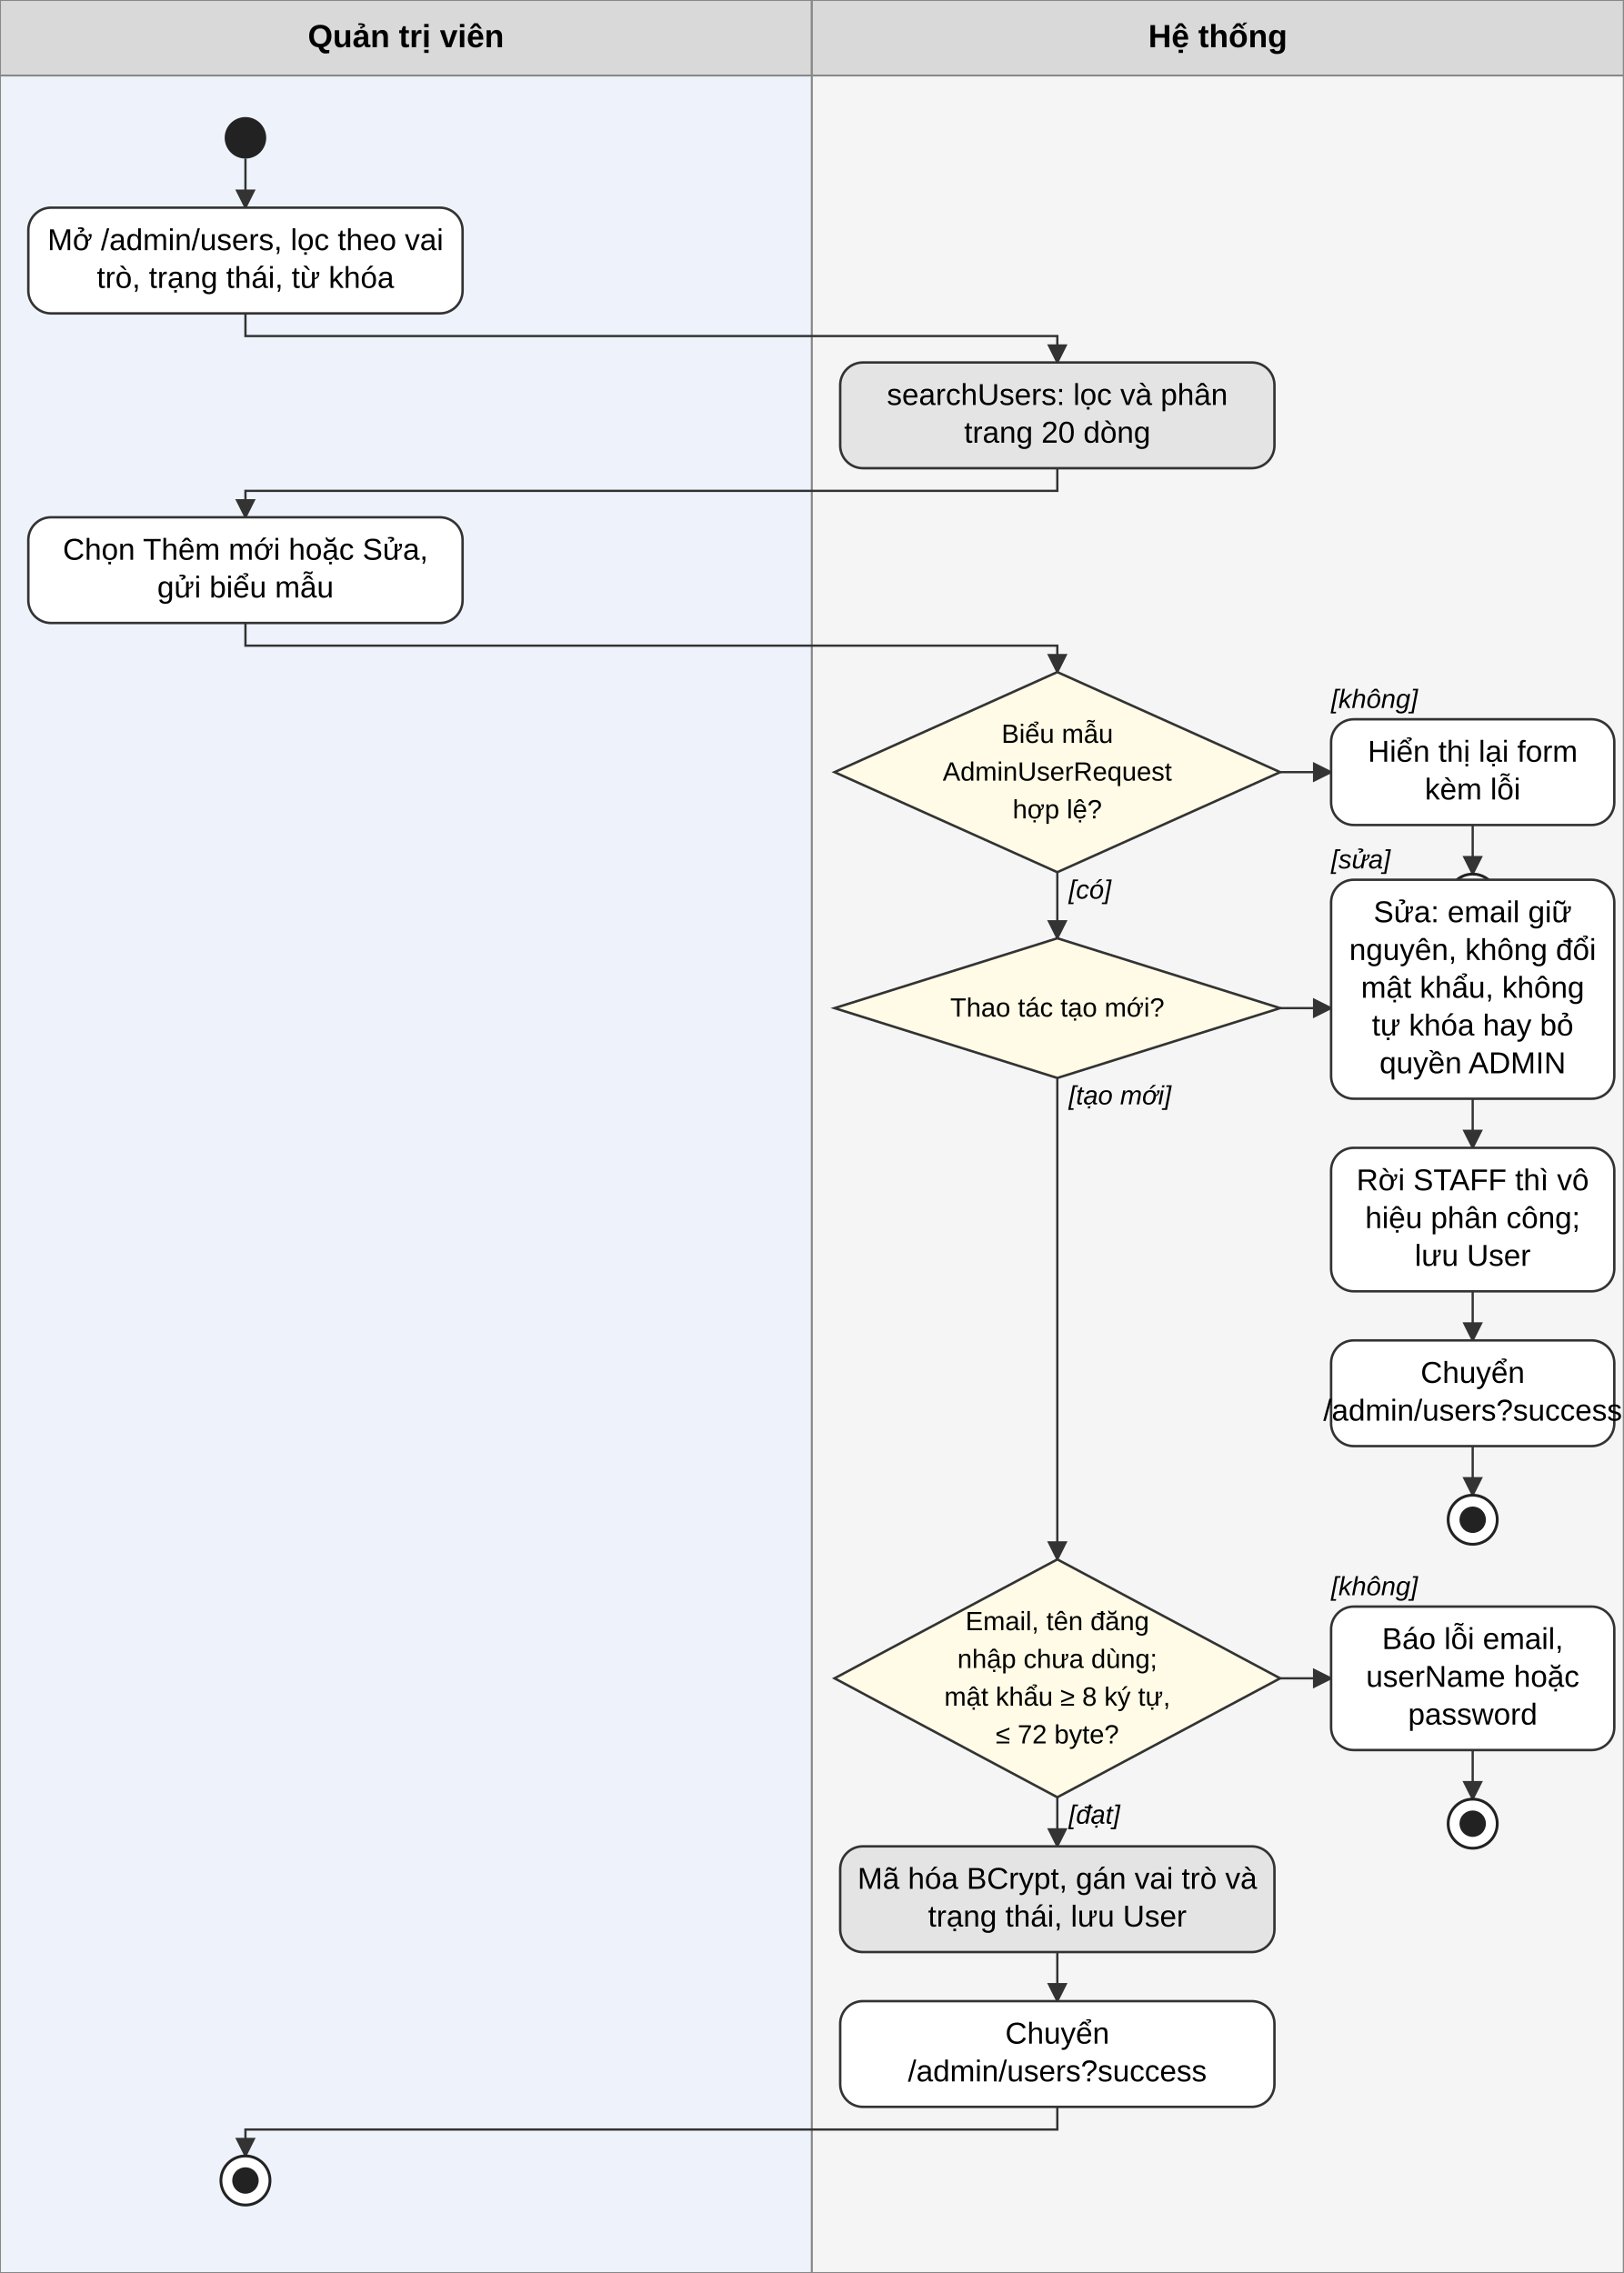
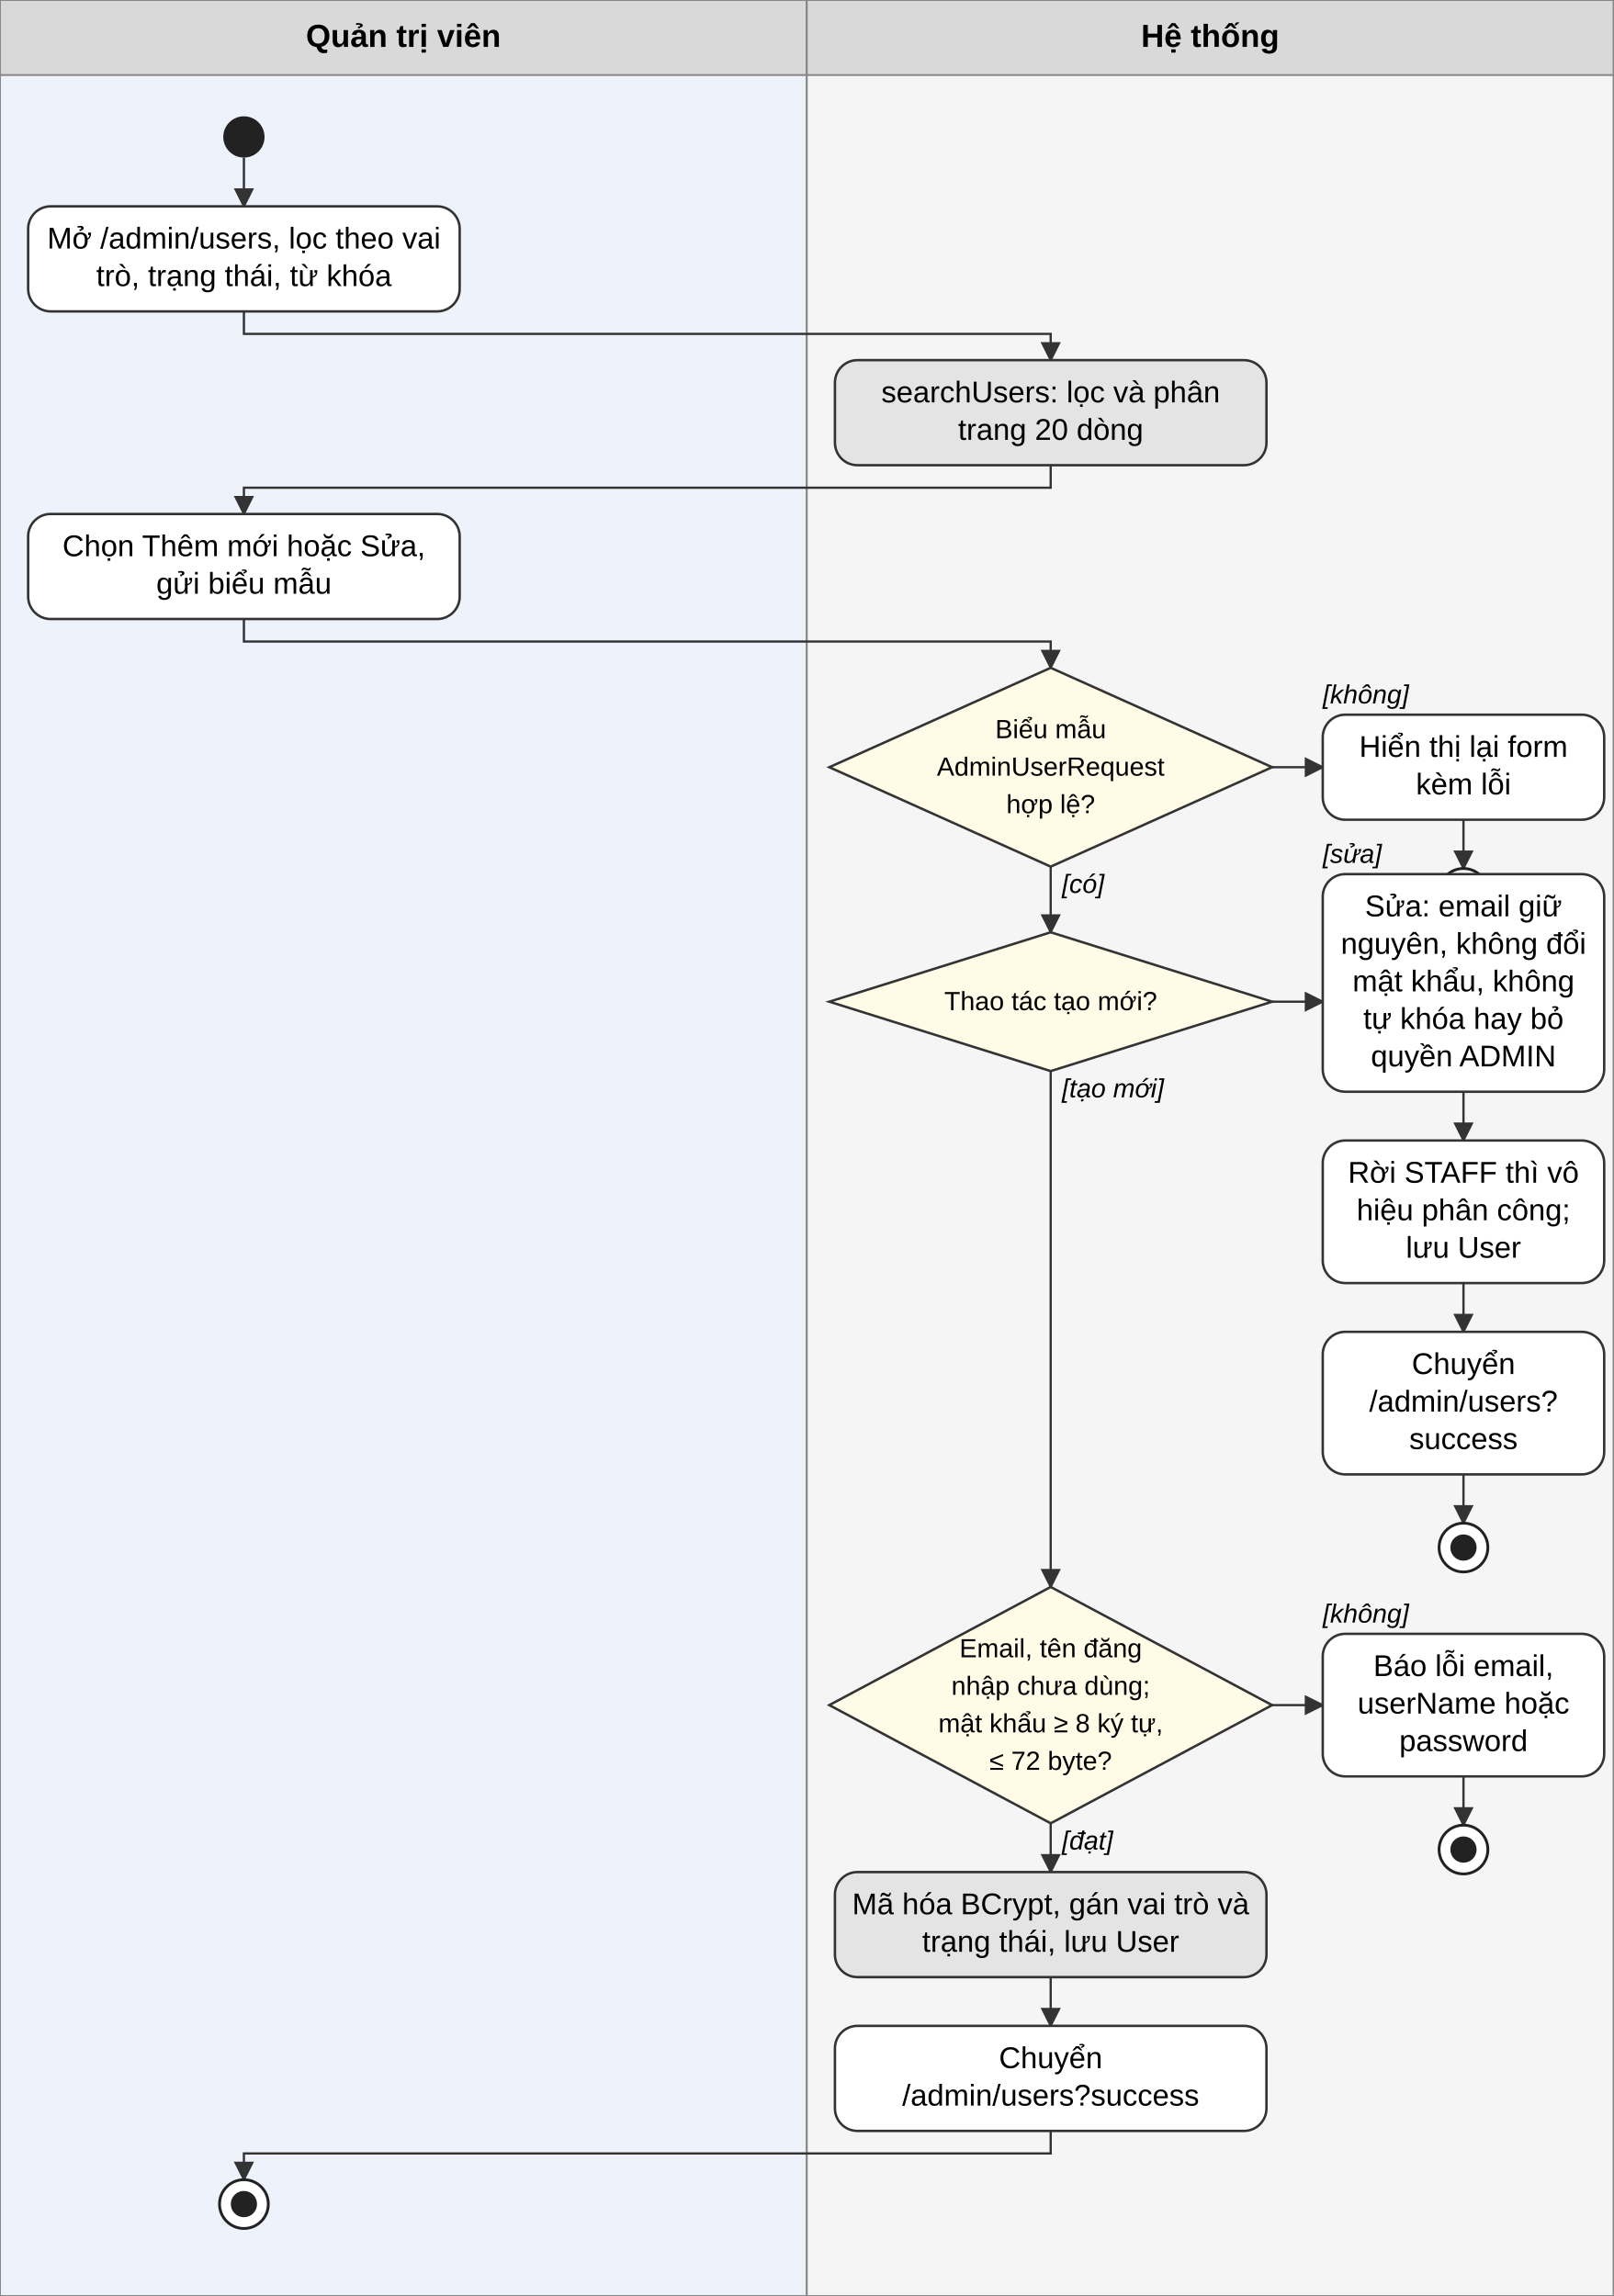
- <svg xmlns="http://www.w3.org/2000/svg" width="860" height="1204.0" viewBox="0 0 860 1204.0" font-family="Arial, Helvetica, sans-serif" font-size="16">
+ <svg xmlns="http://www.w3.org/2000/svg" width="860" height="1224.0" viewBox="0 0 860 1224.0" font-family="Arial, Helvetica, sans-serif" font-size="16">
  <defs>
    <marker id="a" markerWidth="9" markerHeight="9" refX="8" refY="4.5" orient="auto">
      <path d="M0,0 L9,4.5 L0,9 z" fill="#333" />
    </marker>
  </defs>
-   <rect width="860" height="1204.0" fill="#fff" />
-   <rect x="0" y="0" width="430" height="1204.0" fill="#eef3fb" stroke="#888" stroke-width="1" />
+   <rect width="860" height="1224.0" fill="#fff" />
+   <rect x="0" y="0" width="430" height="1224.0" fill="#eef3fb" stroke="#888" stroke-width="1" />
  <rect x="0" y="0" width="430" height="40" fill="#d9d9d9" stroke="#888" />
  <text x="215.0" y="25.0" text-anchor="middle" font-weight="bold" font-size="17">Quản trị viên</text>
-   <rect x="430" y="0" width="430" height="1204.0" fill="#f5f5f5" stroke="#888" stroke-width="1" />
+   <rect x="430" y="0" width="430" height="1224.0" fill="#f5f5f5" stroke="#888" stroke-width="1" />
  <rect x="430" y="0" width="430" height="40" fill="#d9d9d9" stroke="#888" />
  <text x="645.0" y="25.0" text-anchor="middle" font-weight="bold" font-size="17">Hệ thống</text>
  <polyline points="130,84 130,110" fill="none" stroke="#333" stroke-width="1.2" marker-end="url(#a)" />
  <polyline points="130,166 130,178 560,178 560,192" fill="none" stroke="#333" stroke-width="1.2" marker-end="url(#a)" />
  <polyline points="560,248 560,260 130,260 130,274" fill="none" stroke="#333" stroke-width="1.2" marker-end="url(#a)" />
  <polyline points="130,330 130,342 560,342 560,356" fill="none" stroke="#333" stroke-width="1.2" marker-end="url(#a)" />
  <polyline points="678,409.0 705.0,409.0" fill="none" stroke="#333" stroke-width="1.2" marker-end="url(#a)" />
  <polyline points="780,437.0 780,463.0" fill="none" stroke="#333" stroke-width="1.2" marker-end="url(#a)" />
  <polyline points="560,462 560,497.0" fill="none" stroke="#333" stroke-width="1.2" marker-end="url(#a)" />
  <polyline points="678,534.0 705.0,534.0" fill="none" stroke="#333" stroke-width="1.2" marker-end="url(#a)" />
  <polyline points="780,582.0 780,608.0" fill="none" stroke="#333" stroke-width="1.2" marker-end="url(#a)" />
  <polyline points="780,684.0 780,710.0" fill="none" stroke="#333" stroke-width="1.2" marker-end="url(#a)" />
-   <polyline points="780,766.0 780,792.0" fill="none" stroke="#333" stroke-width="1.2" marker-end="url(#a)" />
-   <polyline points="560,571.0 560,826.0" fill="none" stroke="#333" stroke-width="1.2" marker-end="url(#a)" />
-   <polyline points="678,889.0 705.0,889.0" fill="none" stroke="#333" stroke-width="1.2" marker-end="url(#a)" />
-   <polyline points="780,927.0 780,953.0" fill="none" stroke="#333" stroke-width="1.2" marker-end="url(#a)" />
-   <polyline points="560,952.0 560,978.0" fill="none" stroke="#333" stroke-width="1.2" marker-end="url(#a)" />
-   <polyline points="560,1034.0 560,1060.0" fill="none" stroke="#333" stroke-width="1.2" marker-end="url(#a)" />
-   <polyline points="560,1116.0 560,1128.0 130,1128.0 130,1142.0" fill="none" stroke="#333" stroke-width="1.2" marker-end="url(#a)" />
+   <polyline points="780,786.0 780,812.0" fill="none" stroke="#333" stroke-width="1.2" marker-end="url(#a)" />
+   <polyline points="560,571.0 560,846.0" fill="none" stroke="#333" stroke-width="1.2" marker-end="url(#a)" />
+   <polyline points="678,909.0 705.0,909.0" fill="none" stroke="#333" stroke-width="1.2" marker-end="url(#a)" />
+   <polyline points="780,947.0 780,973.0" fill="none" stroke="#333" stroke-width="1.2" marker-end="url(#a)" />
+   <polyline points="560,972.0 560,998.0" fill="none" stroke="#333" stroke-width="1.2" marker-end="url(#a)" />
+   <polyline points="560,1054.0 560,1080.0" fill="none" stroke="#333" stroke-width="1.2" marker-end="url(#a)" />
+   <polyline points="560,1136.0 560,1148.0 130,1148.0 130,1162.0" fill="none" stroke="#333" stroke-width="1.2" marker-end="url(#a)" />
  <circle cx="130" cy="73" r="11" fill="#222" />
  <rect x="15.0" y="110" width="230" height="56" rx="12" fill="#ffffff" stroke="#333" stroke-width="1.3" />
  <text x="130" y="132.5" text-anchor="middle">Mở /admin/users, lọc theo vai</text>
  <text x="130" y="152.5" text-anchor="middle">trò, trạng thái, từ khóa</text>
  <rect x="445.0" y="192" width="230" height="56" rx="12" fill="#e4e4e4" stroke="#333" stroke-width="1.3" />
  <text x="560" y="214.5" text-anchor="middle">searchUsers: lọc và phân</text>
  <text x="560" y="234.5" text-anchor="middle">trang 20 dòng</text>
  <rect x="15.0" y="274" width="230" height="56" rx="12" fill="#ffffff" stroke="#333" stroke-width="1.3" />
  <text x="130" y="296.5" text-anchor="middle">Chọn Thêm mới hoặc Sửa,</text>
  <text x="130" y="316.5" text-anchor="middle">gửi biểu mẫu</text>
  <polygon points="560,356 678,409.0 560,462 442,409.0" fill="#fffbe6" stroke="#333" stroke-width="1.3" />
  <text x="560" y="393.5" text-anchor="middle" font-size="14">Biểu mẫu</text>
  <text x="560" y="413.5" text-anchor="middle" font-size="14">AdminUserRequest</text>
  <text x="560" y="433.5" text-anchor="middle" font-size="14">hợp lệ?</text>
  <text x="705.0" y="375.0" font-size="14" font-style="italic">[không]</text>
  <rect x="705.0" y="381.0" width="150" height="56" rx="12" fill="#ffffff" stroke="#333" stroke-width="1.3" />
  <text x="780" y="403.5" text-anchor="middle">Hiển thị lại form</text>
  <text x="780" y="423.5" text-anchor="middle">kèm lỗi</text>
  <circle cx="780" cy="476.0" r="13" fill="#fff" stroke="#222" stroke-width="1.5" />
  <circle cx="780" cy="476.0" r="7" fill="#222" />
  <text x="566" y="476" font-size="14" font-style="italic">[có]</text>
  <polygon points="560,497.0 678,534.0 560,571.0 442,534.0" fill="#fffbe6" stroke="#333" stroke-width="1.3" />
  <text x="560" y="538.5" text-anchor="middle" font-size="14">Thao tác tạo mới?</text>
  <text x="705.0" y="460.0" font-size="14" font-style="italic">[sửa]</text>
  <rect x="705.0" y="466.0" width="150" height="116" rx="12" fill="#ffffff" stroke="#333" stroke-width="1.3" />
  <text x="780" y="488.5" text-anchor="middle">Sửa: email giữ</text>
  <text x="780" y="508.5" text-anchor="middle">nguyên, không đổi</text>
  <text x="780" y="528.5" text-anchor="middle">mật khẩu, không</text>
  <text x="780" y="548.5" text-anchor="middle">tự khóa hay bỏ</text>
  <text x="780" y="568.5" text-anchor="middle">quyền ADMIN</text>
  <rect x="705.0" y="608.0" width="150" height="76" rx="12" fill="#ffffff" stroke="#333" stroke-width="1.3" />
  <text x="780" y="630.5" text-anchor="middle">Rời STAFF thì vô</text>
  <text x="780" y="650.5" text-anchor="middle">hiệu phân công;</text>
  <text x="780" y="670.5" text-anchor="middle">lưu User</text>
-   <rect x="705.0" y="710.0" width="150" height="56" rx="12" fill="#ffffff" stroke="#333" stroke-width="1.3" />
+   <rect x="705.0" y="710.0" width="150" height="76" rx="12" fill="#ffffff" stroke="#333" stroke-width="1.3" />
  <text x="780" y="732.5" text-anchor="middle">Chuyển</text>
-   <text x="780" y="752.5" text-anchor="middle">/admin/users?success</text>
-   <circle cx="780" cy="805.0" r="13" fill="#fff" stroke="#222" stroke-width="1.5" />
-   <circle cx="780" cy="805.0" r="7" fill="#222" />
+   <text x="780" y="752.5" text-anchor="middle">/admin/users?</text>
+   <text x="780" y="772.5" text-anchor="middle">success</text>
+   <circle cx="780" cy="825.0" r="13" fill="#fff" stroke="#222" stroke-width="1.5" />
+   <circle cx="780" cy="825.0" r="7" fill="#222" />
  <text x="566" y="585.0" font-size="14" font-style="italic">[tạo mới]</text>
-   <polygon points="560,826.0 678,889.0 560,952.0 442,889.0" fill="#fffbe6" stroke="#333" stroke-width="1.3" />
-   <text x="560" y="863.5" text-anchor="middle" font-size="14">Email, tên đăng</text>
-   <text x="560" y="883.5" text-anchor="middle" font-size="14">nhập chưa dùng;</text>
-   <text x="560" y="903.5" text-anchor="middle" font-size="14">mật khẩu ≥ 8 ký tự,</text>
-   <text x="560" y="923.5" text-anchor="middle" font-size="14">≤ 72 byte?</text>
-   <text x="705.0" y="845.0" font-size="14" font-style="italic">[không]</text>
-   <rect x="705.0" y="851.0" width="150" height="76" rx="12" fill="#ffffff" stroke="#333" stroke-width="1.3" />
-   <text x="780" y="873.5" text-anchor="middle">Báo lỗi email,</text>
-   <text x="780" y="893.5" text-anchor="middle">userName hoặc</text>
-   <text x="780" y="913.5" text-anchor="middle">password</text>
-   <circle cx="780" cy="966.0" r="13" fill="#fff" stroke="#222" stroke-width="1.5" />
-   <circle cx="780" cy="966.0" r="7" fill="#222" />
-   <text x="566" y="966.0" font-size="14" font-style="italic">[đạt]</text>
-   <rect x="445.0" y="978.0" width="230" height="56" rx="12" fill="#e4e4e4" stroke="#333" stroke-width="1.3" />
-   <text x="560" y="1000.5" text-anchor="middle">Mã hóa BCrypt, gán vai trò và</text>
-   <text x="560" y="1020.5" text-anchor="middle">trạng thái, lưu User</text>
-   <rect x="445.0" y="1060.0" width="230" height="56" rx="12" fill="#ffffff" stroke="#333" stroke-width="1.3" />
-   <text x="560" y="1082.5" text-anchor="middle">Chuyển</text>
-   <text x="560" y="1102.5" text-anchor="middle">/admin/users?success</text>
-   <circle cx="130" cy="1155.0" r="13" fill="#fff" stroke="#222" stroke-width="1.5" />
-   <circle cx="130" cy="1155.0" r="7" fill="#222" />
+   <polygon points="560,846.0 678,909.0 560,972.0 442,909.0" fill="#fffbe6" stroke="#333" stroke-width="1.3" />
+   <text x="560" y="883.5" text-anchor="middle" font-size="14">Email, tên đăng</text>
+   <text x="560" y="903.5" text-anchor="middle" font-size="14">nhập chưa dùng;</text>
+   <text x="560" y="923.5" text-anchor="middle" font-size="14">mật khẩu ≥ 8 ký tự,</text>
+   <text x="560" y="943.5" text-anchor="middle" font-size="14">≤ 72 byte?</text>
+   <text x="705.0" y="865.0" font-size="14" font-style="italic">[không]</text>
+   <rect x="705.0" y="871.0" width="150" height="76" rx="12" fill="#ffffff" stroke="#333" stroke-width="1.3" />
+   <text x="780" y="893.5" text-anchor="middle">Báo lỗi email,</text>
+   <text x="780" y="913.5" text-anchor="middle">userName hoặc</text>
+   <text x="780" y="933.5" text-anchor="middle">password</text>
+   <circle cx="780" cy="986.0" r="13" fill="#fff" stroke="#222" stroke-width="1.5" />
+   <circle cx="780" cy="986.0" r="7" fill="#222" />
+   <text x="566" y="986.0" font-size="14" font-style="italic">[đạt]</text>
+   <rect x="445.0" y="998.0" width="230" height="56" rx="12" fill="#e4e4e4" stroke="#333" stroke-width="1.3" />
+   <text x="560" y="1020.5" text-anchor="middle">Mã hóa BCrypt, gán vai trò và</text>
+   <text x="560" y="1040.5" text-anchor="middle">trạng thái, lưu User</text>
+   <rect x="445.0" y="1080.0" width="230" height="56" rx="12" fill="#ffffff" stroke="#333" stroke-width="1.3" />
+   <text x="560" y="1102.5" text-anchor="middle">Chuyển</text>
+   <text x="560" y="1122.5" text-anchor="middle">/admin/users?success</text>
+   <circle cx="130" cy="1175.0" r="13" fill="#fff" stroke="#222" stroke-width="1.5" />
+   <circle cx="130" cy="1175.0" r="7" fill="#222" />
</svg>
